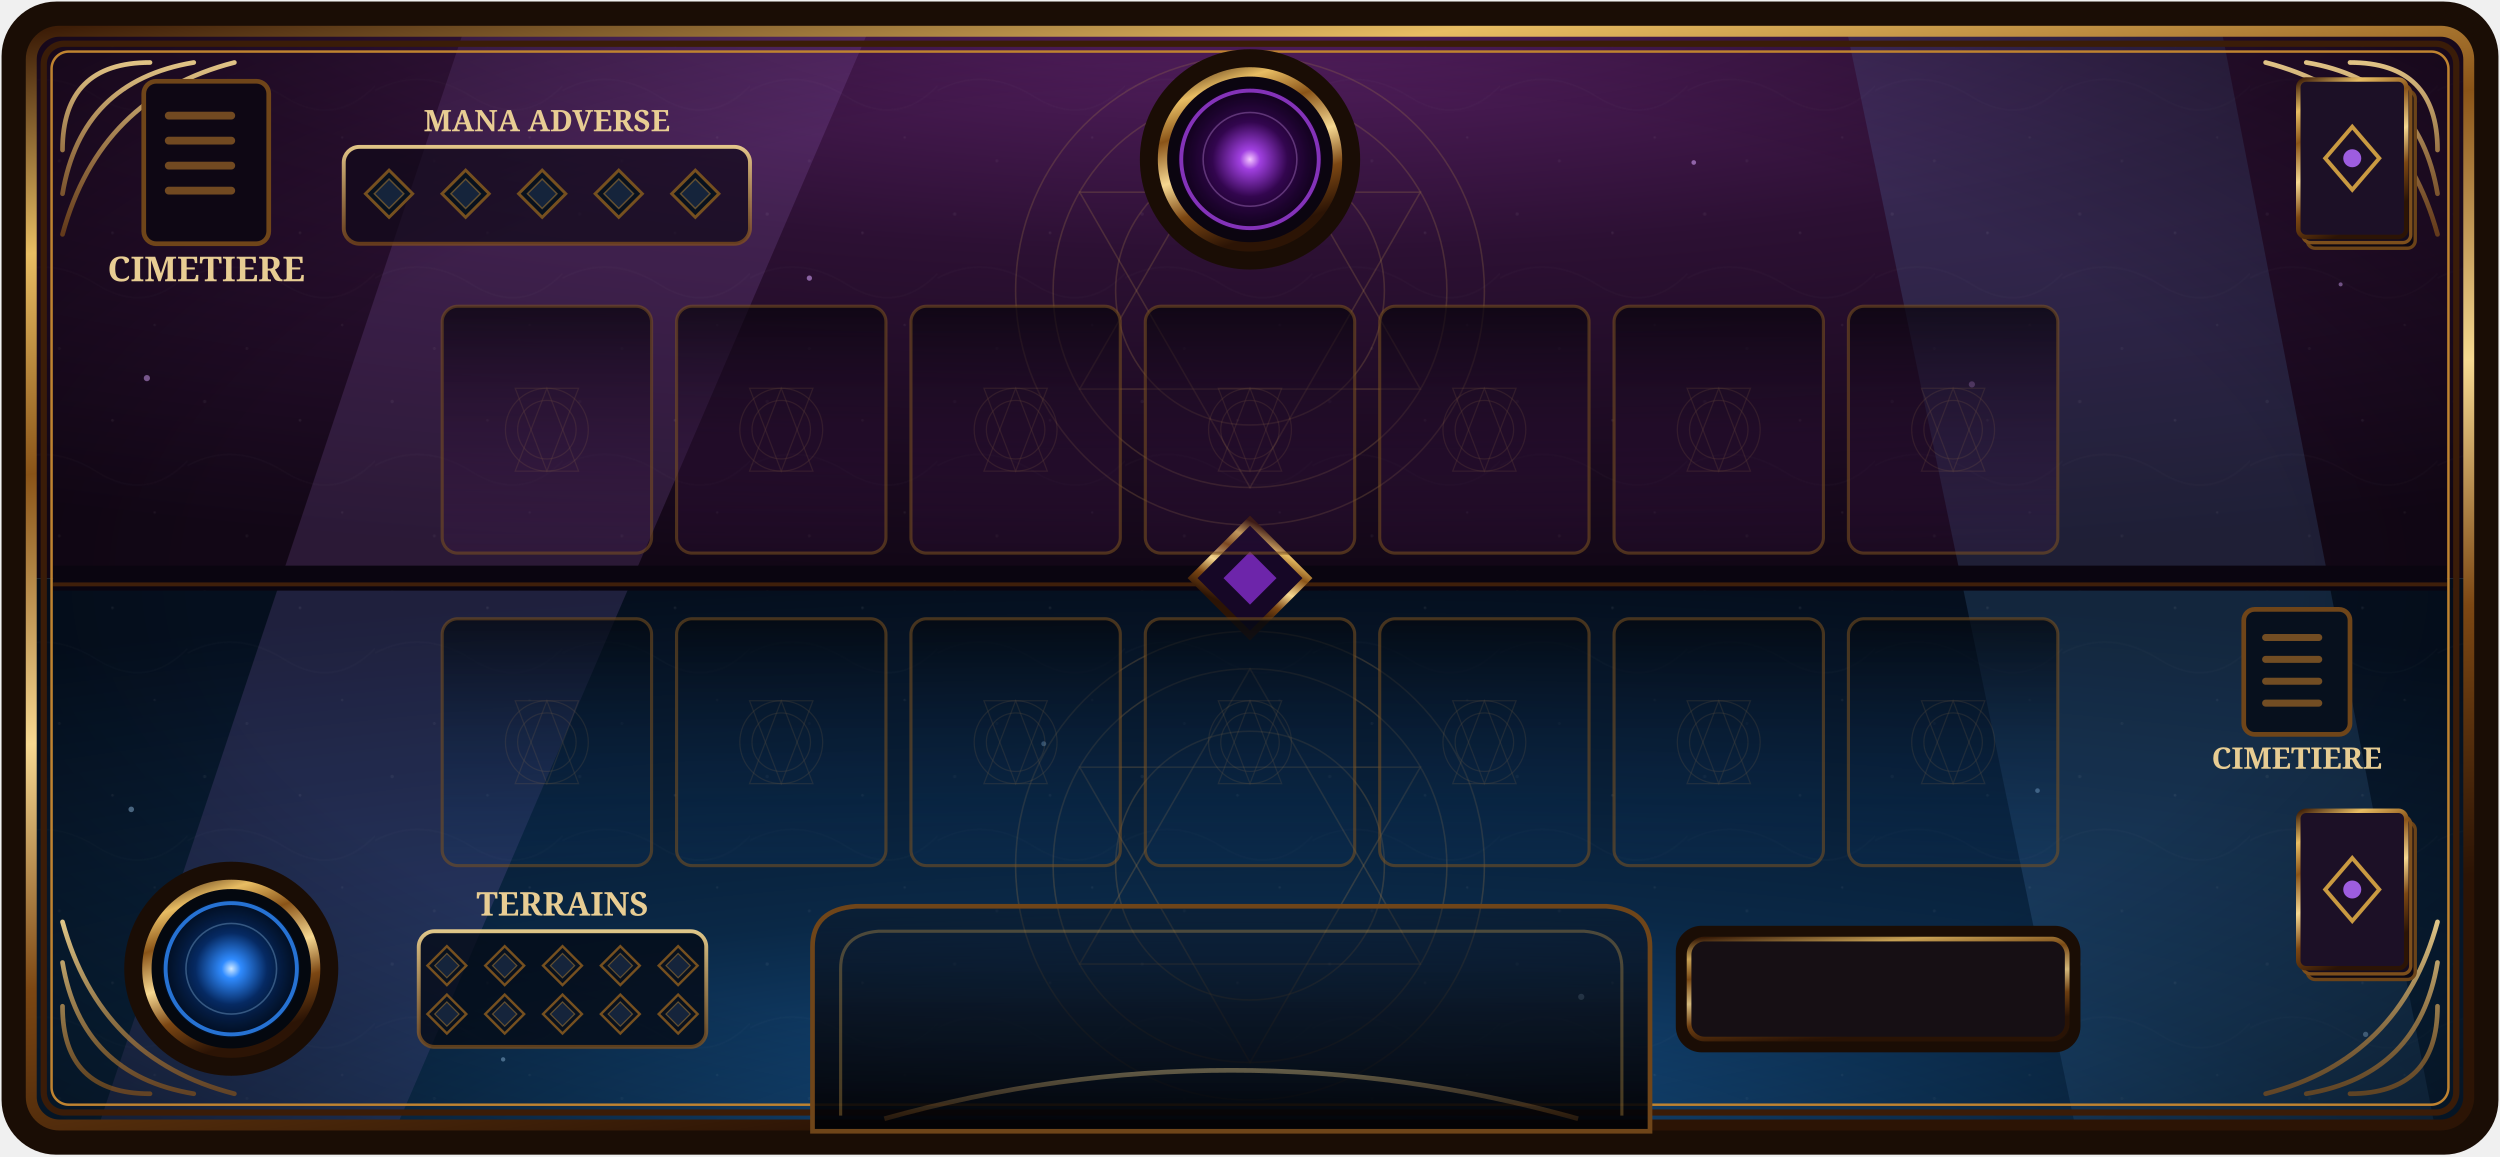
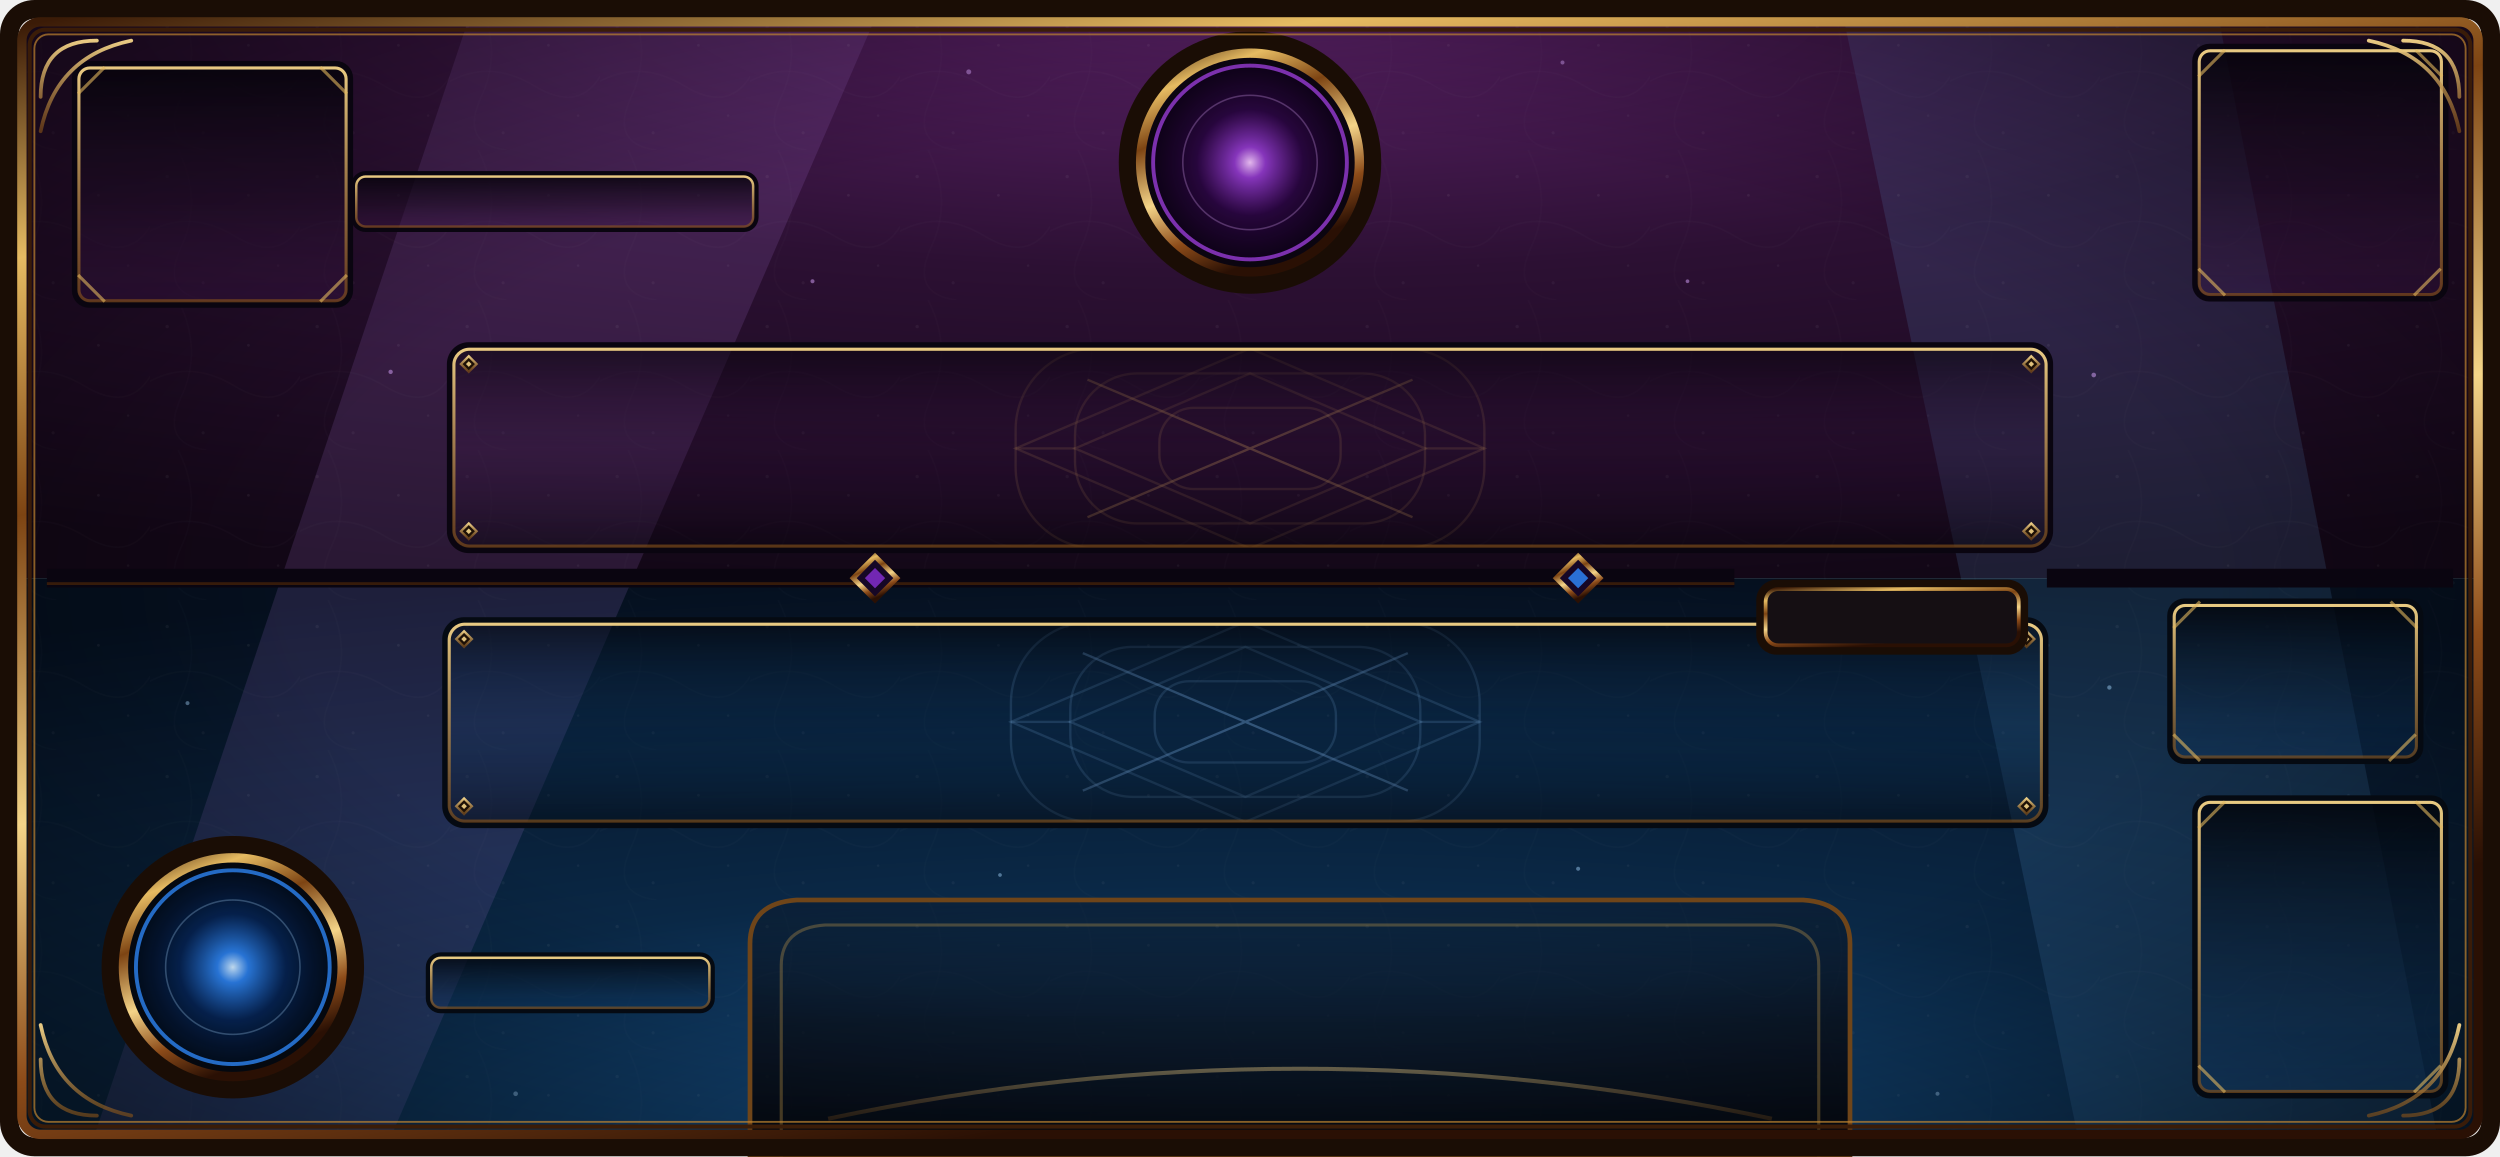
- <svg xmlns="http://www.w3.org/2000/svg" viewBox="0 0 1600 740" role="img" aria-labelledby="title description">
+ <svg xmlns="http://www.w3.org/2000/svg" viewBox="0 0 1600 740" preserveAspectRatio="none" role="img" aria-labelledby="titre desc">
  <defs>
-     <linearGradient id="gold" x1="0" y1="0" x2=".35" y2="1">
-       <stop offset="0" stop-color="#3d1d07" />
-       <stop offset=".18" stop-color="#e8bd63" />
-       <stop offset=".36" stop-color="#8a5418" />
-       <stop offset=".58" stop-color="#f6d891" />
-       <stop offset=".78" stop-color="#7c4713" />
-       <stop offset="1" stop-color="#2c1405" />
-     </linearGradient>
-     <linearGradient id="gold-soft" x1="0" y1="0" x2="0" y2="1">
-       <stop offset="0" stop-color="#f6d891" stop-opacity=".9" />
-       <stop offset="1" stop-color="#8a5418" stop-opacity=".65" />
-     </linearGradient>
-     <radialGradient id="foe-felt" cx=".5" cy="-.05" r="1.05">
+     <linearGradient id="or" x1="0" y1="0" x2=".4" y2="1">
+       <stop offset="0" stop-color="#3b1b07" />
+       <stop offset=".18" stop-color="#e6bb62" />
+       <stop offset=".38" stop-color="#7d4413" />
+       <stop offset=".62" stop-color="#f4d488" />
+       <stop offset=".82" stop-color="#8c4b19" />
+       <stop offset="1" stop-color="#2a1004" />
+     </linearGradient>
+     <linearGradient id="orFin" x1="0" y1="0" x2="0" y2="1">
+       <stop offset="0" stop-color="#f4d488" stop-opacity=".95" />
+       <stop offset="1" stop-color="#8a5418" stop-opacity=".6" />
+     </linearGradient>
+     <linearGradient id="orLigne" x1="0" y1="0" x2="1" y2="0">
+       <stop offset="0" stop-color="#8a5418" stop-opacity="0" />
+       <stop offset=".14" stop-color="#e6bb62" />
+       <stop offset=".5" stop-color="#f4d488" />
+       <stop offset=".86" stop-color="#e6bb62" />
+       <stop offset="1" stop-color="#8a5418" stop-opacity="0" />
+     </linearGradient>
+     <linearGradient id="lueur" x1="0" y1="0" x2="1" y2="0">
+       <stop offset="0" stop-color="#f4d488" stop-opacity="0" />
+       <stop offset=".5" stop-color="#f4d488" stop-opacity=".45" />
+       <stop offset="1" stop-color="#f4d488" stop-opacity="0" />
+     </linearGradient>
+     <radialGradient id="feutreFoe" cx=".5" cy="-.02" r="1.05">
      <stop offset="0" stop-color="#5b2168" />
      <stop offset=".45" stop-color="#2c1033" />
      <stop offset="1" stop-color="#120716" />
    </radialGradient>
-     <radialGradient id="ally-felt" cx=".5" cy="1.05" r="1.05">
+     <radialGradient id="feutreAlly" cx=".5" cy="1.02" r="1.05">
      <stop offset="0" stop-color="#17558f" />
      <stop offset=".45" stop-color="#0a2846" />
      <stop offset="1" stop-color="#050f1e" />
    </radialGradient>
-     <radialGradient id="foe-portal">
-       <stop offset="0" stop-color="#f5c8ff" />
-       <stop offset=".14" stop-color="#a03fe0" />
-       <stop offset=".52" stop-color="#33064f" />
-       <stop offset="1" stop-color="#120020" stop-opacity=".65" />
-     </radialGradient>
-     <radialGradient id="ally-portal">
-       <stop offset="0" stop-color="#cfe9ff" />
-       <stop offset=".14" stop-color="#2f8bff" />
-       <stop offset=".52" stop-color="#062a63" />
-       <stop offset="1" stop-color="#001028" stop-opacity=".65" />
-     </radialGradient>
-     <linearGradient id="slot-foe" x1="0" y1="0" x2="0" y2="1">
-       <stop offset="0" stop-color="#08040c" stop-opacity=".72" />
-       <stop offset="1" stop-color="#431750" stop-opacity=".18" />
-     </linearGradient>
-     <linearGradient id="slot-ally" x1="0" y1="0" x2="0" y2="1">
-       <stop offset="0" stop-color="#04080f" stop-opacity=".72" />
-       <stop offset="1" stop-color="#0d3a6a" stop-opacity=".18" />
-     </linearGradient>
-     <linearGradient id="hand-well" x1="0" y1="0" x2="0" y2="1">
-       <stop offset="0" stop-color="#0b111c" stop-opacity=".35" />
-       <stop offset=".48" stop-color="#08070c" stop-opacity=".72" />
-       <stop offset="1" stop-color="#020205" stop-opacity=".96" />
-     </linearGradient>
-     <radialGradient id="vignette" cx=".5" cy=".5" r=".78">
-       <stop offset=".55" stop-color="#000" stop-opacity="0" />
-       <stop offset="1" stop-color="#000" stop-opacity=".62" />
-     </radialGradient>
-     <pattern id="grain" width="120" height="120" patternUnits="userSpaceOnUse">
+     <linearGradient id="creuxFoe" x1="0" y1="0" x2="0" y2="1">
+       <stop offset="0" stop-color="#05030a" stop-opacity=".88" />
+       <stop offset=".55" stop-color="#1c0c22" stop-opacity=".52" />
+       <stop offset="1" stop-color="#431750" stop-opacity=".26" />
+     </linearGradient>
+     <linearGradient id="creuxAlly" x1="0" y1="0" x2="0" y2="1">
+       <stop offset="0" stop-color="#02050b" stop-opacity=".88" />
+       <stop offset=".55" stop-color="#0a2038" stop-opacity=".52" />
+       <stop offset="1" stop-color="#0d3a6a" stop-opacity=".26" />
+     </linearGradient>
+     <linearGradient id="tableFoe" x1="0" y1="0" x2="0" y2="1">
+       <stop offset="0" stop-color="#08040c" stop-opacity=".62" />
+       <stop offset=".5" stop-color="#3a1444" stop-opacity=".2" />
+       <stop offset="1" stop-color="#08040c" stop-opacity=".5" />
+     </linearGradient>
+     <linearGradient id="tableAlly" x1="0" y1="0" x2="0" y2="1">
+       <stop offset="0" stop-color="#04080f" stop-opacity=".62" />
+       <stop offset=".5" stop-color="#0f3f6d" stop-opacity=".2" />
+       <stop offset="1" stop-color="#04080f" stop-opacity=".5" />
+     </linearGradient>
+     <radialGradient id="portailFoe">
+       <stop offset="0" stop-color="#f5c8ff" stop-opacity=".92" />
+       <stop offset=".16" stop-color="#a03fe0" stop-opacity=".82" />
+       <stop offset=".55" stop-color="#33064f" stop-opacity=".7" />
+       <stop offset="1" stop-color="#120020" stop-opacity=".5" />
+     </radialGradient>
+     <radialGradient id="portailAlly">
+       <stop offset="0" stop-color="#cfe9ff" stop-opacity=".92" />
+       <stop offset=".16" stop-color="#2f8bff" stop-opacity=".82" />
+       <stop offset=".55" stop-color="#062a63" stop-opacity=".7" />
+       <stop offset="1" stop-color="#001028" stop-opacity=".5" />
+     </radialGradient>
+     <linearGradient id="puitsMain" x1="0" y1="0" x2="0" y2="1">
+       <stop offset="0" stop-color="#0b111c" stop-opacity=".3" />
+       <stop offset=".48" stop-color="#08070c" stop-opacity=".68" />
+       <stop offset="1" stop-color="#020205" stop-opacity=".94" />
+     </linearGradient>
+     <radialGradient id="vignette" cx=".5" cy=".5" r=".76">
+       <stop offset=".52" stop-color="#000" stop-opacity="0" />
+       <stop offset="1" stop-color="#000" stop-opacity=".6" />
+     </radialGradient>
+     <pattern id="grain" width="96" height="96" patternUnits="userSpaceOnUse">
      <circle cx="11" cy="17" r="1.1" fill="#fff" opacity=".05" />
-       <circle cx="72" cy="29" r=".9" fill="#fff" opacity=".06" />
-       <circle cx="99" cy="88" r=".8" fill="#fff" opacity=".05" />
-       <circle cx="38" cy="103" r="1" fill="#fff" opacity=".04" />
-       <path d="M0 58Q30 42 62 62T120 55" fill="none" stroke="#fff" opacity=".018" />
+       <circle cx="63" cy="29" r=".9" fill="#fff" opacity=".055" />
+       <circle cx="82" cy="74" r=".8" fill="#fff" opacity=".045" />
+       <circle cx="34" cy="85" r="1" fill="#fff" opacity=".04" />
+       <path d="M0 52Q26 38 54 55T96 49" fill="none" stroke="#fff" stroke-opacity=".018" />
+       <path d="M18 0Q34 32 20 62T36 96" fill="none" stroke="#fff" stroke-opacity=".014" />
    </pattern>
-     <filter id="soft-glow" x="-60%" y="-60%" width="220%" height="220%">
-       <feGaussianBlur stdDeviation="7" result="blur" />
-       <feMerge>
-         <feMergeNode in="blur" />
-         <feMergeNode in="SourceGraphic" />
-       </feMerge>
-     </filter>
-     <clipPath id="mat-clip">
-       <rect x="10" y="10" width="1580" height="720" rx="26" />
+     <g id="sceau" fill="none">
+       <rect x="-150" y="-64" width="300" height="128" rx="52" />
+       <rect x="-112" y="-48" width="224" height="96" rx="40" />
+       <rect x="-58" y="-26" width="116" height="52" rx="22" />
+       <path d="M0-64 150 0 0 64-150 0Z" />
+       <path d="M0-48 112 0 0 48-112 0Z" />
+       <path d="M-150 0H-112M112 0H150" />
+       <path d="M-104-44 104 44M104-44-104 44" stroke-opacity=".45" />
+     </g>
+     <g id="rivet">
+       <path d="M0-5 5 0 0 5-5 0Z" fill="#1d1006" stroke="url(#orFin)" stroke-width="1.5" />
+       <path d="M0-1.8 1.8 0 0 1.8-1.8 0Z" fill="#f4d488" opacity=".9" />
+     </g>
+     <clipPath id="interieur">
+       <rect x="12" y="12" width="1576" height="716" rx="16" />
    </clipPath>
-     <symbol id="slot-rune" viewBox="0 0 100 100">
-       <g fill="none" stroke="#a8804a" stroke-opacity=".38">
-         <circle cx="50" cy="50" r="34" />
-         <circle cx="50" cy="50" r="24" />
-         <path d="M50 16 76 84 24 84Z" />
-         <path d="M50 84 76 16 24 16Z" />
-       </g>
-     </symbol>
-     <symbol id="card-stack" viewBox="0 0 120 168">
-       <rect x="12" y="14" width="96" height="140" rx="7" fill="#0d0812" stroke="#6b4318" stroke-width="3" />
-       <rect x="8" y="9" width="96" height="140" rx="7" fill="#150c1d" stroke="#7d4f1c" stroke-width="3" />
-       <rect x="4" y="4" width="96" height="140" rx="7" fill="#1c1026" stroke="url(#gold)" stroke-width="4" />
-       <path d="M52 46 76 74 52 102 28 74Z" fill="none" stroke="#c99a41" stroke-width="3.5" />
-       <circle cx="52" cy="74" r="8" fill="#b46bff" opacity=".85" />
-     </symbol>
-     <symbol id="mana-diamond" viewBox="0 0 36 36">
-       <path d="M18 2 34 18 18 34 2 18Z" fill="#08111e" stroke="#76501f" stroke-width="2" />
-       <path d="M18 8 28 18 18 28 8 18Z" fill="#15243b" stroke="#a77a34" stroke-opacity=".55" />
-     </symbol>
  </defs>
-   <g clip-path="url(#mat-clip)">
-     <rect x="10" y="10" width="1580" height="360" fill="url(#foe-felt)" />
-     <rect x="10" y="370" width="1580" height="360" fill="url(#ally-felt)" />
-     <g opacity=".14">
-       <path d="M300 10H560L250 730H60Z" fill="#c68bff" />
-       <path d="M1180 10H1420L1560 730H1330Z" fill="#6fb6ff" />
-     </g>
-     <g fill="none" stroke="#a8804a" stroke-opacity=".25">
-       <g transform="translate(800 186)">
-         <circle r="150" />
-         <circle r="126" />
-         <circle r="86" />
-         <path d="M0-126 109 63-109 63Z" />
-         <path d="M0 126 109-63-109-63Z" />
-       </g>
-       <g transform="translate(800 554)">
-         <circle r="150" />
-         <circle r="126" />
-         <circle r="86" />
-         <path d="M0-126 109 63-109 63Z" />
-         <path d="M0 126 109-63-109-63Z" />
-       </g>
-     </g>
-     <rect x="10" y="10" width="1580" height="720" fill="url(#grain)" />
-     <g fill="#d9a6ff" opacity=".55">
-       <circle cx="94" cy="242" r="2" />
-       <circle cx="294" cy="76" r="1.4" />
-       <circle cx="518" cy="178" r="1.7" />
-       <circle cx="1084" cy="104" r="1.5" />
-       <circle cx="1262" cy="246" r="2" />
-       <circle cx="1498" cy="182" r="1.3" />
-     </g>
-     <g fill="#a8d8ff" opacity=".48">
-       <circle cx="84" cy="518" r="1.8" />
-       <circle cx="322" cy="678" r="1.4" />
-       <circle cx="668" cy="476" r="1.6" />
-       <circle cx="1012" cy="638" r="2" />
-       <circle cx="1304" cy="506" r="1.5" />
-       <circle cx="1514" cy="662" r="1.7" />
-     </g>
-     <rect x="10" y="10" width="1580" height="720" fill="url(#vignette)" />
-   </g>
-   <g id="ornate-frame">
-     <rect x="12" y="12" width="1576" height="716" rx="24" fill="none" stroke="#1a0d05" stroke-width="22" />
-     <rect x="20" y="20" width="1560" height="700" rx="18" fill="none" stroke="url(#gold)" stroke-width="7" />
-     <rect x="28" y="28" width="1544" height="684" rx="13" fill="none" stroke="#3a1c08" stroke-width="4" />
-     <rect x="33" y="33" width="1534" height="674" rx="11" fill="none" stroke="#bf8330" stroke-width="1.6" />
-     <g fill="none" stroke="url(#gold-soft)" stroke-width="3" stroke-linecap="round">
-       <path d="M40 96Q40 40 96 40M40 124Q52 52 124 40M40 150Q64 62 150 40" />
-       <path d="M1560 96Q1560 40 1504 40M1560 124Q1548 52 1476 40M1560 150Q1536 62 1450 40" />
-       <path d="M40 644Q40 700 96 700M40 616Q52 688 124 700M40 590Q64 678 150 700" />
-       <path d="M1560 644Q1560 700 1504 700M1560 616Q1548 688 1476 700M1560 590Q1536 678 1450 700" />
-     </g>
-   </g>
-   <g id="center-divider">
-     <path d="M34 370H1566" stroke="#0a0510" stroke-width="16" />
-     <path d="M34 366H1566" stroke="url(#gold)" stroke-width="4" />
-     <path d="M34 374H1566" stroke="#3f1f0a" stroke-width="2.5" />
-     <g transform="translate(800 370)">
-       <rect x="-26" y="-26" width="52" height="52" transform="rotate(45)" fill="#160726" stroke="url(#gold)" stroke-width="4.5" />
-       <rect x="-12" y="-12" width="24" height="24" transform="rotate(45)" fill="#8a2fd6" opacity=".75" />
-     </g>
-   </g>
-   <g id="battlefield-slots">
-     <g fill="url(#slot-foe)" stroke="#7c5220" stroke-width="2" stroke-opacity=".55">
-       <rect x="283" y="196" width="134" height="158" rx="10" />
-       <rect x="433" y="196" width="134" height="158" rx="10" />
-       <rect x="583" y="196" width="134" height="158" rx="10" />
-       <rect x="733" y="196" width="134" height="158" rx="10" />
-       <rect x="883" y="196" width="134" height="158" rx="10" />
-       <rect x="1033" y="196" width="134" height="158" rx="10" />
-       <rect x="1183" y="196" width="134" height="158" rx="10" />
-     </g>
-     <g fill="url(#slot-ally)" stroke="#7c5220" stroke-width="2" stroke-opacity=".55">
-       <rect x="283" y="396" width="134" height="158" rx="10" />
-       <rect x="433" y="396" width="134" height="158" rx="10" />
-       <rect x="583" y="396" width="134" height="158" rx="10" />
-       <rect x="733" y="396" width="134" height="158" rx="10" />
-       <rect x="883" y="396" width="134" height="158" rx="10" />
-       <rect x="1033" y="396" width="134" height="158" rx="10" />
-       <rect x="1183" y="396" width="134" height="158" rx="10" />
-     </g>
-     <g opacity=".38">
-       <use href="#slot-rune" x="311" y="236" width="78" height="78" />
-       <use href="#slot-rune" x="461" y="236" width="78" height="78" />
-       <use href="#slot-rune" x="611" y="236" width="78" height="78" />
-       <use href="#slot-rune" x="761" y="236" width="78" height="78" />
-       <use href="#slot-rune" x="911" y="236" width="78" height="78" />
-       <use href="#slot-rune" x="1061" y="236" width="78" height="78" />
-       <use href="#slot-rune" x="1211" y="236" width="78" height="78" />
-       <use href="#slot-rune" x="311" y="436" width="78" height="78" />
-       <use href="#slot-rune" x="461" y="436" width="78" height="78" />
-       <use href="#slot-rune" x="611" y="436" width="78" height="78" />
-       <use href="#slot-rune" x="761" y="436" width="78" height="78" />
-       <use href="#slot-rune" x="911" y="436" width="78" height="78" />
-       <use href="#slot-rune" x="1061" y="436" width="78" height="78" />
-       <use href="#slot-rune" x="1211" y="436" width="78" height="78" />
-     </g>
-   </g>
-   <g id="hero-portals">
-     <g transform="translate(800 102)">
-       <circle r="64" fill="#0b0510" stroke="#1a0d05" stroke-width="13" />
-       <circle r="56" fill="none" stroke="url(#gold)" stroke-width="6" />
-       <circle r="46" fill="url(#foe-portal)" />
-       <circle r="44" fill="none" stroke="#a03fe0" stroke-width="2.5" opacity=".8" />
-       <circle r="30" fill="none" stroke="#e2a8ff" stroke-opacity=".3" />
-     </g>
-     <g transform="translate(148 620)">
-       <circle r="62" fill="#04080f" stroke="#1a0d05" stroke-width="13" />
-       <circle r="54" fill="none" stroke="url(#gold)" stroke-width="6" />
-       <circle r="44" fill="url(#ally-portal)" />
-       <circle r="42" fill="none" stroke="#2f8bff" stroke-width="2.5" opacity=".8" />
-       <circle r="29" fill="none" stroke="#a8d8ff" stroke-opacity=".3" />
-     </g>
-   </g>
-   <g id="deck-wells">
-     <g transform="translate(1468 48)">
-       <use href="#card-stack" width="120" height="168" transform="scale(.72)" />
-     </g>
-     <g transform="translate(1468 516)">
-       <use href="#card-stack" width="120" height="168" transform="scale(.72)" />
-     </g>
-     <g transform="translate(132 104)">
-       <rect x="-40" y="-52" width="80" height="104" rx="8" fill="#0e0714" stroke="#6f4519" stroke-width="3" />
-       <path d="M-24-30H16M-24-14H16M-24 2H16M-24 18H16" stroke="#8a5a24" stroke-width="5" stroke-linecap="round" opacity=".8" />
-       <text y="76" fill="#e8cd93" text-anchor="middle" font-family="Georgia,serif" font-size="22" font-weight="700">CIMETIERE</text>
-     </g>
-     <g transform="translate(1470 430)">
-       <rect x="-34" y="-40" width="68" height="80" rx="7" fill="#07101d" stroke="#6f4519" stroke-width="3" />
-       <path d="M-20-22H14M-20-8H14M-20 6H14M-20 20H14" stroke="#8a5a24" stroke-width="4.5" stroke-linecap="round" opacity=".82" />
-       <text y="62" fill="#e8cd93" text-anchor="middle" font-family="Georgia,serif" font-size="19" font-weight="700">CIMETIERE</text>
-     </g>
-   </g>
-   <g id="mana-trays">
-     <g transform="translate(220 94)">
-       <rect width="260" height="62" rx="10" fill="#100919" fill-opacity=".7" stroke="url(#gold-soft)" stroke-width="2.5" />
-       <text x="130" y="-10" fill="#e8cd93" text-anchor="middle" font-family="Georgia,serif" font-size="19" font-weight="700">MANA ADVERSE</text>
-       <use href="#mana-diamond" x="12" y="13" width="34" height="34" />
-       <use href="#mana-diamond" x="61" y="13" width="34" height="34" />
-       <use href="#mana-diamond" x="110" y="13" width="34" height="34" />
-       <use href="#mana-diamond" x="159" y="13" width="34" height="34" />
-       <use href="#mana-diamond" x="208" y="13" width="34" height="34" />
-     </g>
-     <g transform="translate(268 596)">
-       <rect width="184" height="74" rx="10" fill="#040a14" fill-opacity=".76" stroke="url(#gold-soft)" stroke-width="2.5" />
-       <text x="92" y="-10" fill="#e8cd93" text-anchor="middle" font-family="Georgia,serif" font-size="21" font-weight="700">TERRAINS</text>
-       <use href="#mana-diamond" x="4" y="8" width="28" height="28" />
-       <use href="#mana-diamond" x="41" y="8" width="28" height="28" />
-       <use href="#mana-diamond" x="78" y="8" width="28" height="28" />
-       <use href="#mana-diamond" x="115" y="8" width="28" height="28" />
-       <use href="#mana-diamond" x="152" y="8" width="28" height="28" />
-       <use href="#mana-diamond" x="4" y="39" width="28" height="28" />
-       <use href="#mana-diamond" x="41" y="39" width="28" height="28" />
-       <use href="#mana-diamond" x="78" y="39" width="28" height="28" />
-       <use href="#mana-diamond" x="115" y="39" width="28" height="28" />
-       <use href="#mana-diamond" x="152" y="39" width="28" height="28" />
-     </g>
-   </g>
-   <g id="hand-lane">
-     <path d="M520 724V606Q520 582 548 580H1028Q1056 582 1056 606V724Z" fill="url(#hand-well)" stroke="#6f4519" stroke-width="3" />
-     <path d="M538 714V620Q538 598 562 596H1014Q1038 598 1038 620V714" fill="none" stroke="#d8a84a" stroke-opacity=".32" stroke-width="2" />
-     <path d="M566 716Q788 654 1010 716" fill="none" stroke="url(#gold-soft)" stroke-width="3" stroke-opacity=".42" />
-   </g>
-   <g id="end-turn-well" transform="translate(1076 596)">
-     <rect width="252" height="74" rx="13" fill="#1b0f06" stroke="#1a0d05" stroke-width="7" />
-     <rect x="5" y="5" width="242" height="64" rx="10" fill="#151017" stroke="url(#gold)" stroke-width="3" opacity=".84" />
+   <g clip-path="url(#interieur)">
+     <rect x="12" y="12" width="1576" height="358" fill="url(#feutreFoe)" />
+     <rect x="12" y="370" width="1576" height="358" fill="url(#feutreAlly)" />
+     <g opacity=".13">
+       <path d="M300 12H560L250 728H60Z" fill="#c68bff" />
+       <path d="M1180 12H1420L1560 728H1330Z" fill="#6fb6ff" />
+     </g>
+     <use href="#sceau" x="800" y="287" stroke="#a8804a" stroke-opacity=".22" stroke-width="1.5" />
+     <use href="#sceau" x="797" y="462" stroke="#7ba8d8" stroke-opacity=".22" stroke-width="1.5" />
+     <rect x="12" y="12" width="1576" height="716" fill="url(#grain)" />
+     <g fill="#d9a6ff" opacity=".5">
+       <circle cx="620" cy="46" r="1.6" />
+       <circle cx="1000" cy="40" r="1.3" />
+       <circle cx="1340" cy="240" r="1.5" />
+       <circle cx="250" cy="238" r="1.4" />
+       <circle cx="1080" cy="180" r="1.2" />
+       <circle cx="520" cy="180" r="1.3" />
+     </g>
+     <g fill="#a8d8ff" opacity=".45">
+       <circle cx="330" cy="700" r="1.5" />
+       <circle cx="1240" cy="700" r="1.3" />
+       <circle cx="1350" cy="440" r="1.4" />
+       <circle cx="120" cy="450" r="1.3" />
+       <circle cx="640" cy="560" r="1.2" />
+       <circle cx="1010" cy="556" r="1.3" />
+     </g>
+     <rect x="12" y="12" width="1576" height="716" fill="url(#vignette)" />
+   </g>
+   <g id="tablettes">
+     <g>
+       <rect x="288" y="221" width="1024" height="131" rx="12" fill="url(#tableFoe)" />
+       <rect x="288" y="221" width="1024" height="131" rx="12" fill="none" stroke="#0a0510" stroke-width="4" />
+       <rect x="290.5" y="223.5" width="1019" height="126" rx="10" fill="none" stroke="url(#orFin)" stroke-width="2" />
+       <path d="M345 225H1255" stroke="url(#lueur)" stroke-width="1.6" />
+       <path d="M345 348H1255" stroke="url(#lueur)" stroke-width="1.2" stroke-opacity=".6" />
+       <use href="#rivet" x="300" y="233" />
+       <use href="#rivet" x="1300" y="233" />
+       <use href="#rivet" x="300" y="340" />
+       <use href="#rivet" x="1300" y="340" />
+     </g>
+     <g>
+       <rect x="285" y="397" width="1024" height="131" rx="12" fill="url(#tableAlly)" />
+       <rect x="285" y="397" width="1024" height="131" rx="12" fill="none" stroke="#050a12" stroke-width="4" />
+       <rect x="287.5" y="399.5" width="1019" height="126" rx="10" fill="none" stroke="url(#orFin)" stroke-width="2" />
+       <path d="M342 401H1252" stroke="url(#lueur)" stroke-width="1.6" />
+       <path d="M342 524H1252" stroke="url(#lueur)" stroke-width="1.2" stroke-opacity=".6" />
+       <use href="#rivet" x="297" y="409" />
+       <use href="#rivet" x="1297" y="409" />
+       <use href="#rivet" x="297" y="516" />
+       <use href="#rivet" x="1297" y="516" />
+     </g>
+   </g>
+   <g id="terrains">
+     <g>
+       <rect x="226" y="111" width="258" height="36" rx="8" fill="url(#creuxFoe)" />
+       <rect x="226" y="111" width="258" height="36" rx="8" fill="none" stroke="#0a0510" stroke-width="3" />
+       <rect x="228" y="113" width="254" height="32" rx="6" fill="none" stroke="url(#orFin)" stroke-width="1.6" />
+     </g>
+     <g>
+       <rect x="274" y="611" width="182" height="36" rx="8" fill="url(#creuxAlly)" />
+       <rect x="274" y="611" width="182" height="36" rx="8" fill="none" stroke="#050a12" stroke-width="3" />
+       <rect x="276" y="613" width="178" height="32" rx="6" fill="none" stroke="url(#orFin)" stroke-width="1.6" />
+     </g>
+   </g>
+   <g id="piles">
+     <g>
+       <rect x="48" y="41" width="176" height="154" rx="9" fill="url(#creuxFoe)" />
+       <rect x="48" y="41" width="176" height="154" rx="9" fill="none" stroke="#0a0510" stroke-width="4" />
+       <rect x="50.5" y="43.5" width="171" height="149" rx="7" fill="none" stroke="url(#orFin)" stroke-width="2" />
+       <path d="M50 60 67 43M205 43l17 17M50 176l17 17m138 0 17-17" fill="none" stroke="#e2b85e" stroke-opacity=".6" stroke-width="2" />
+     </g>
+     <g>
+       <rect x="1405" y="30" width="160" height="161" rx="9" fill="url(#creuxFoe)" />
+       <rect x="1405" y="30" width="160" height="161" rx="9" fill="none" stroke="#0a0510" stroke-width="4" />
+       <rect x="1407.5" y="32.5" width="155" height="156" rx="7" fill="none" stroke="url(#orFin)" stroke-width="2" />
+       <path d="M1407 49 1424 32M1546 32l17 17M1407 172l17 17m121 0 17-17" fill="none" stroke="#e2b85e" stroke-opacity=".6" stroke-width="2" />
+     </g>
+     <g>
+       <rect x="1389" y="385" width="160" height="102" rx="9" fill="url(#creuxAlly)" />
+       <rect x="1389" y="385" width="160" height="102" rx="9" fill="none" stroke="#050a12" stroke-width="4" />
+       <rect x="1391.5" y="387.5" width="155" height="97" rx="7" fill="none" stroke="url(#orFin)" stroke-width="2" />
+       <path d="M1391 402 1408 385M1530 385l17 17M1391 470l17 17m121 0 17-17" fill="none" stroke="#e2b85e" stroke-opacity=".6" stroke-width="2" />
+     </g>
+     <g>
+       <rect x="1405" y="511" width="160" height="190" rx="9" fill="url(#creuxAlly)" />
+       <rect x="1405" y="511" width="160" height="190" rx="9" fill="none" stroke="#050a12" stroke-width="4" />
+       <rect x="1407.5" y="513.5" width="155" height="185" rx="7" fill="none" stroke="url(#orFin)" stroke-width="2" />
+       <path d="M1407 530 1424 513M1546 513l17 17M1407 682l17 17m121 0 17-17" fill="none" stroke="#e2b85e" stroke-opacity=".6" stroke-width="2" />
+     </g>
+   </g>
+   <g id="portails">
+     <g transform="translate(800 104)">
+       <circle r="78" fill="#0b0510" stroke="#1a0d05" stroke-width="12" />
+       <circle r="70" fill="none" stroke="url(#or)" stroke-width="6" />
+       <circle r="62" fill="url(#portailFoe)" />
+       <circle r="62" fill="none" stroke="#a03fe0" stroke-width="2.5" opacity=".75" />
+       <circle r="43" fill="none" stroke="#e2a8ff" stroke-opacity=".28" />
+     </g>
+     <g transform="translate(149 619)">
+       <circle r="78" fill="#04080f" stroke="#1a0d05" stroke-width="12" />
+       <circle r="70" fill="none" stroke="url(#or)" stroke-width="6" />
+       <circle r="62" fill="url(#portailAlly)" />
+       <circle r="62" fill="none" stroke="#2f8bff" stroke-width="2.5" opacity=".75" />
+       <circle r="43" fill="none" stroke="#a8d8ff" stroke-opacity=".28" />
+     </g>
+   </g>
+   <g id="ligne-centrale">
+     <path d="M30 370H1110" stroke="#0a0510" stroke-width="12" />
+     <path d="M30 367H1110" stroke="url(#orLigne)" stroke-width="3.2" />
+     <path d="M30 373.5H1110" stroke="#3f1f0a" stroke-opacity=".85" stroke-width="1.8" />
+     <path d="M1310 370H1570" stroke="#0a0510" stroke-width="12" />
+     <path d="M1310 367H1570" stroke="url(#orLigne)" stroke-width="3.2" />
+     <g transform="translate(560 370)">
+       <path d="M0-14 14 0 0 14-14 0Z" fill="#160726" stroke="url(#or)" stroke-width="3.2" />
+       <path d="M0-6.5 6.5 0 0 6.5-6.5 0Z" fill="#8a2fd6" opacity=".8" />
+     </g>
+     <g transform="translate(1010 370)">
+       <path d="M0-14 14 0 0 14-14 0Z" fill="#160726" stroke="url(#or)" stroke-width="3.2" />
+       <path d="M0-6.5 6.5 0 0 6.5-6.5 0Z" fill="#2f8bff" opacity=".8" />
+     </g>
+   </g>
+   <g id="main">
+     <path d="M480 740V604Q480 578 510 576H1154Q1184 578 1184 604V740Z" fill="url(#puitsMain)" stroke="#6f4519" stroke-width="3" />
+     <path d="M500 740V618Q500 594 528 592H1136Q1164 594 1164 618V740" fill="none" stroke="#d8a84a" stroke-opacity=".3" stroke-width="2" />
+     <path d="M530 716Q832 652 1134 716" fill="none" stroke="url(#orFin)" stroke-width="2.6" stroke-opacity=".4" />
+   </g>
+   <g id="socle-fin-tour">
+     <rect x="1127" y="374" width="168" height="42" rx="10" fill="#1b0f06" stroke="#1a0d05" stroke-width="6" />
+     <rect x="1130" y="377" width="162" height="36" rx="8" fill="#151017" fill-opacity=".8" stroke="url(#or)" stroke-width="2.4" />
+   </g>
+   <rect x="6" y="6" width="1588" height="728" rx="16" fill="none" stroke="#1a0d05" stroke-width="12" />
+   <rect x="14" y="14" width="1572" height="712" rx="12" fill="none" stroke="url(#or)" stroke-width="6" />
+   <rect x="19" y="19" width="1562" height="702" rx="10" fill="none" stroke="#3a1c08" stroke-width="2.6" />
+   <rect x="22" y="22" width="1556" height="696" rx="9" fill="none" stroke="#bf8330" stroke-opacity=".7" stroke-width="1.2" />
+   <g fill="none" stroke="url(#orFin)" stroke-width="2.4" stroke-linecap="round">
+     <path d="M26 62Q26 26 62 26M26 84Q36 36 84 26" />
+     <path d="M1574 62Q1574 26 1538 26M1574 84Q1564 36 1516 26" />
+     <path d="M26 678Q26 714 62 714M26 656Q36 704 84 714" />
+     <path d="M1574 678Q1574 714 1538 714M1574 656Q1564 704 1516 714" />
  </g>
</svg>
